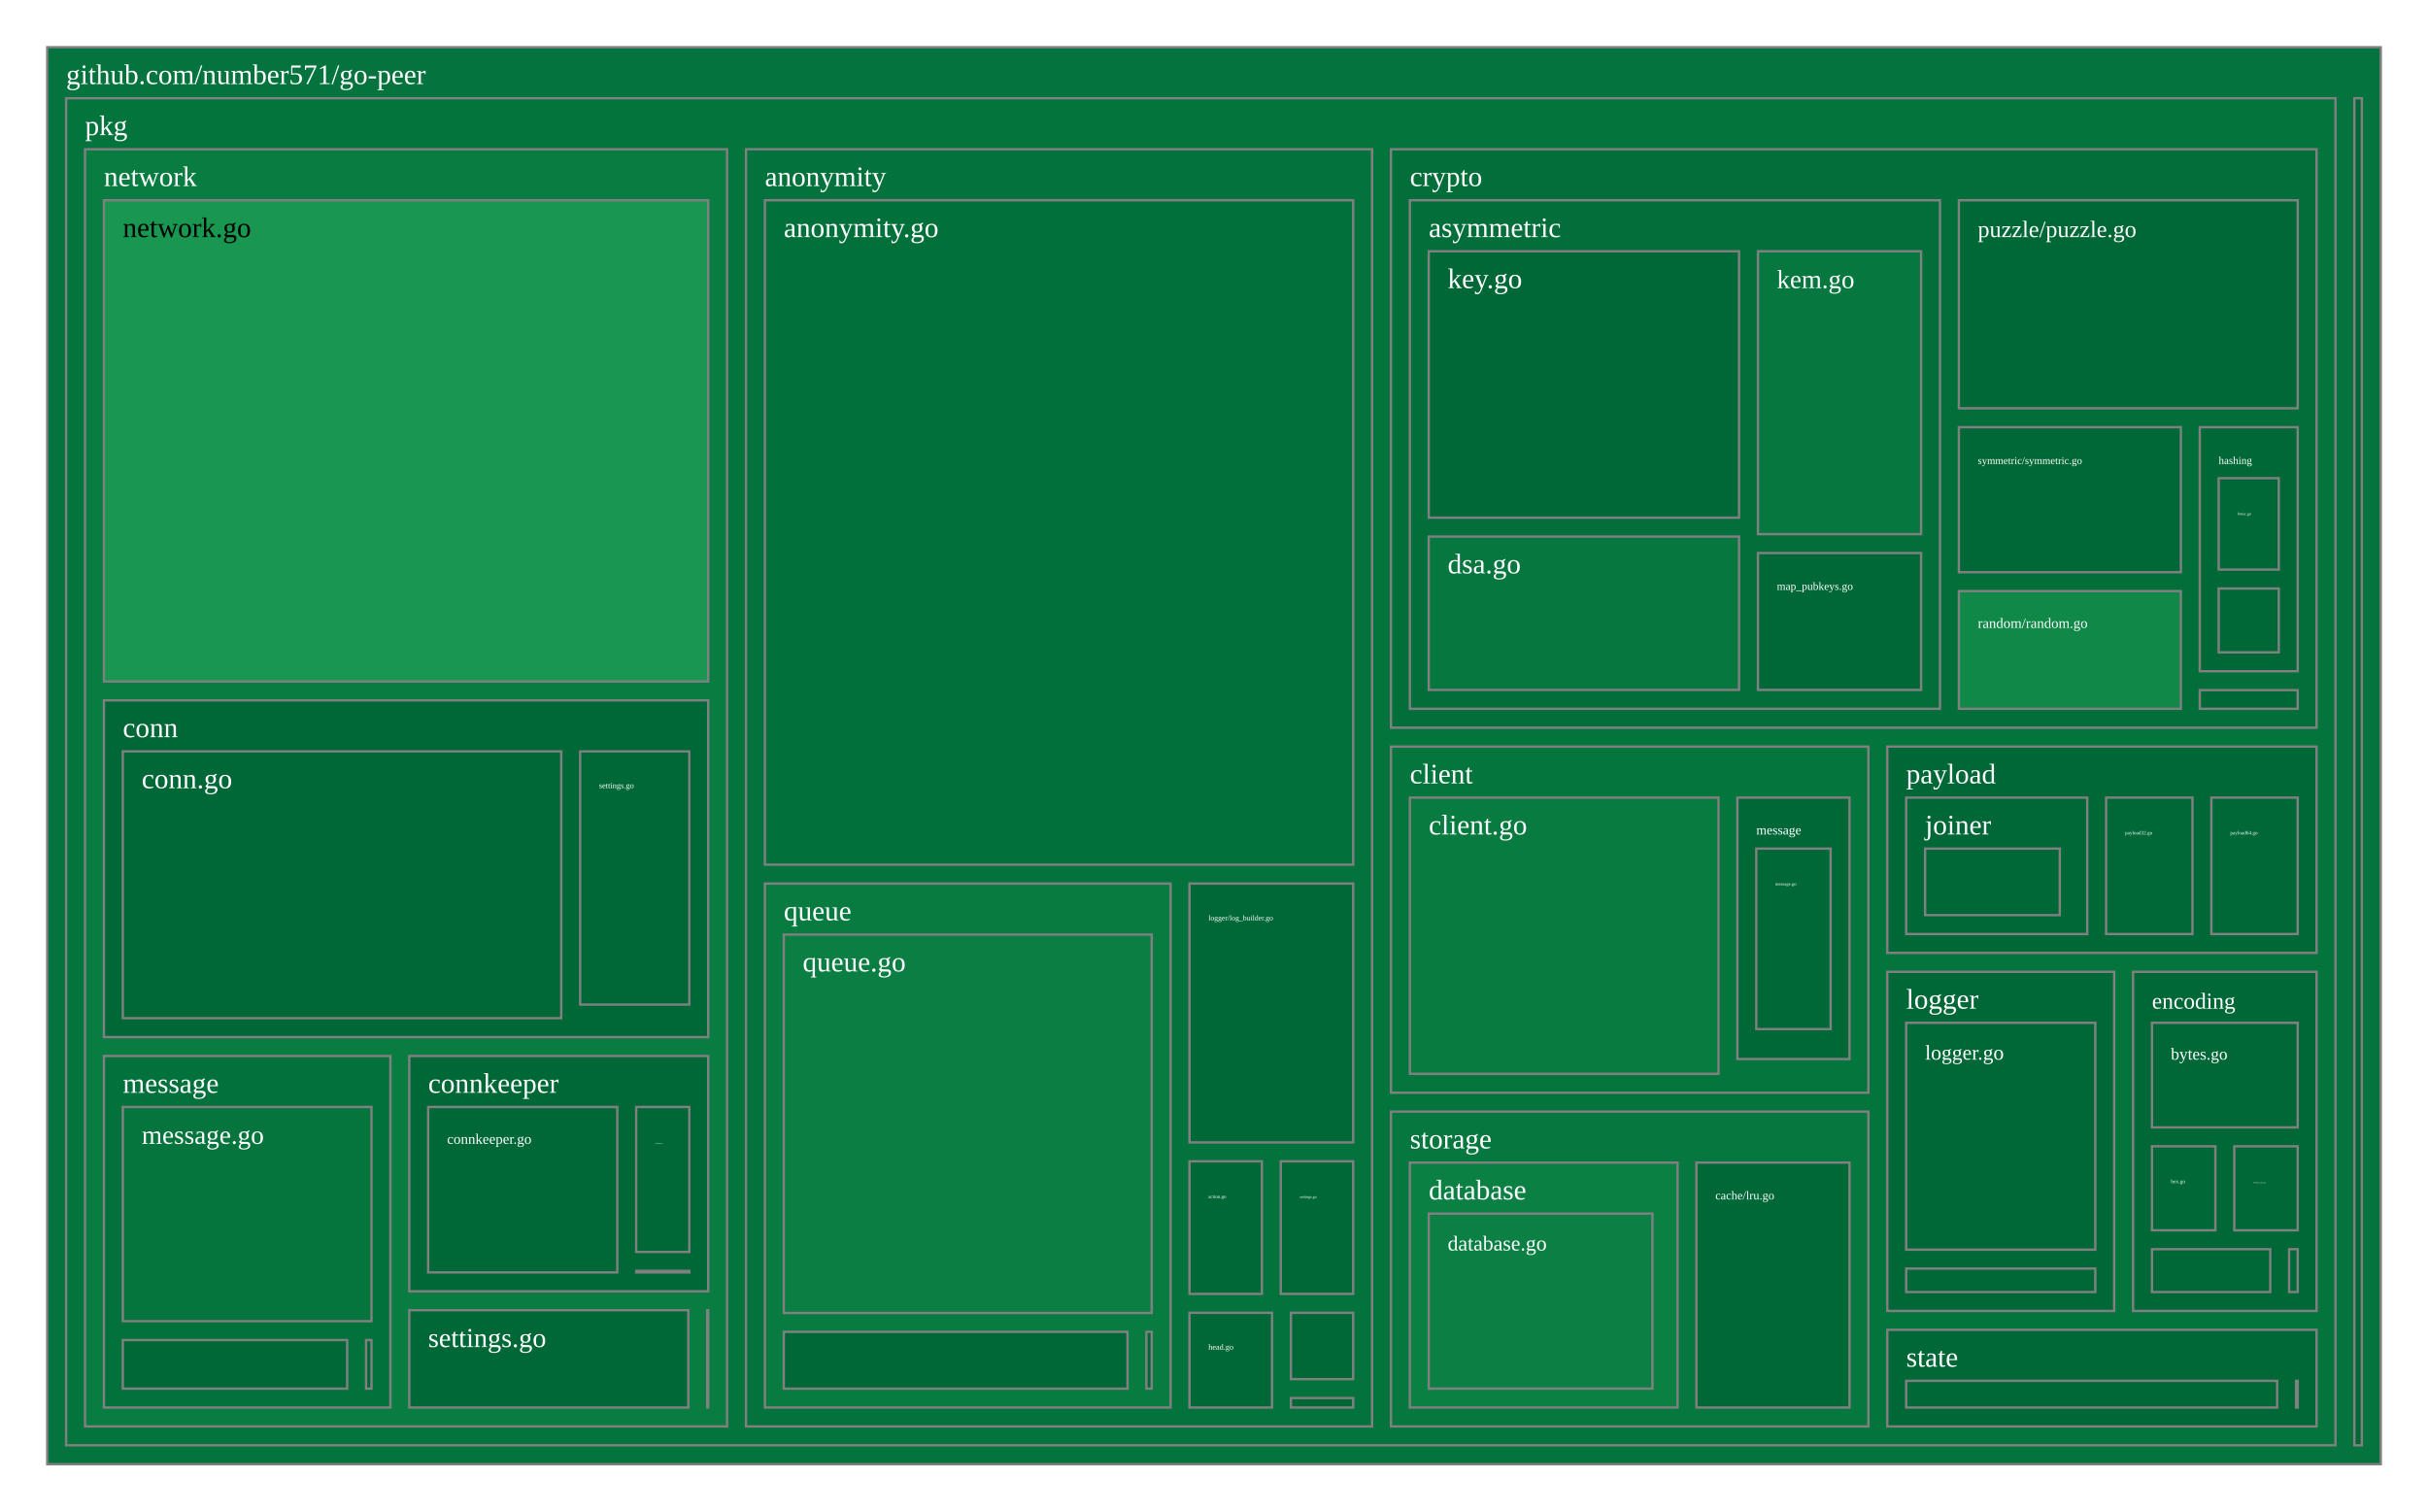
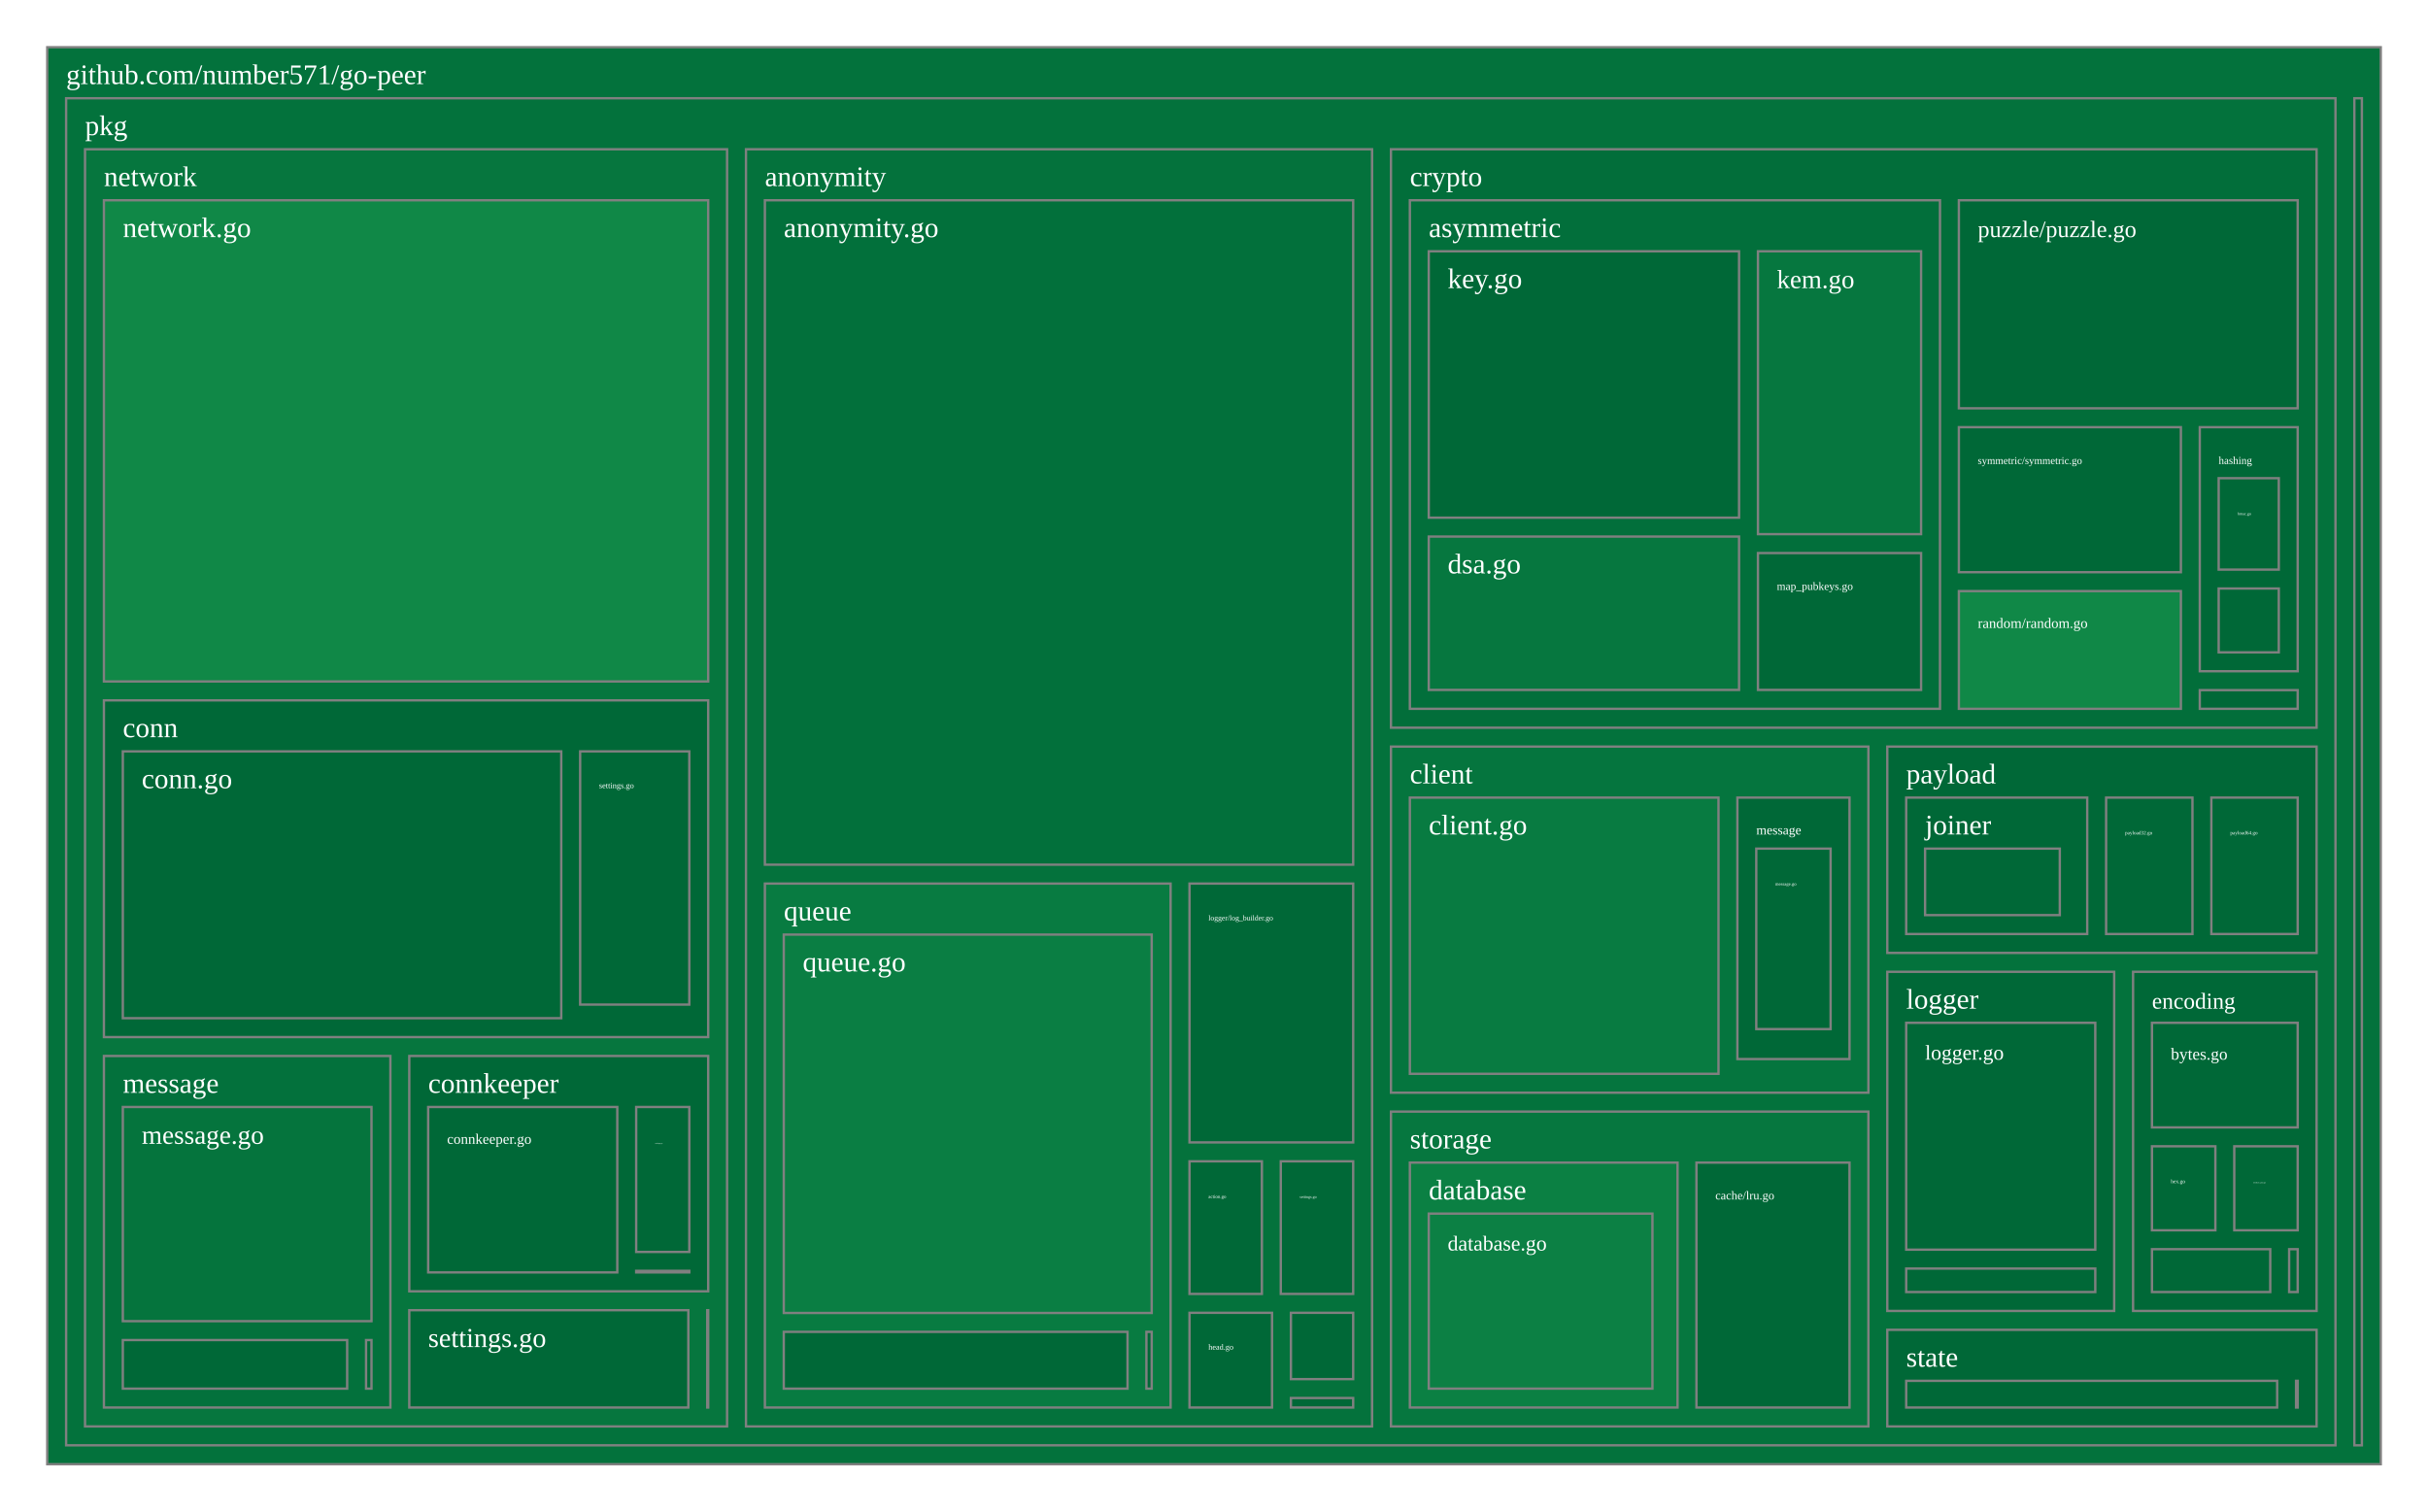
<svg xmlns="http://www.w3.org/2000/svg" viewBox="0 0 1028 640" style="background: white none repeat scroll 0% 0%;">
  <g>
-     <rect x="20" y="20" width="988" height="600" style="fill: rgb(4, 115, 61);opacity:1;fill-opacity:1.00;stroke:rgb(128,128,128);stroke-width:1px;stroke-opacity:1.00;" />
+     <rect x="20" y="20" width="988" height="600" style="fill: rgb(3, 114, 60);opacity:1;fill-opacity:1.00;stroke:rgb(128,128,128);stroke-width:1px;stroke-opacity:1.00;" />
    <text data-notex="1" text-anchor="start" transform="translate(28,35.6) scale(1)" style="font-family: Open Sans, verdana, arial, sans-serif !important; font-size: 12px; fill: rgb(255, 255, 255); fill-opacity: 1.00; white-space: pre;" data-math="N">github.com/number571/go-peer</text>
  </g>
  <g>
-     <rect x="28" y="41.6" width="960.825" height="570.4" style="fill: rgb(4, 116, 61);opacity:1;fill-opacity:1.00;stroke:rgb(128,128,128);stroke-width:1px;stroke-opacity:1.00;" />
+     <rect x="28" y="41.6" width="960.825" height="570.4" style="fill: rgb(3, 114, 60);opacity:1;fill-opacity:1.00;stroke:rgb(128,128,128);stroke-width:1px;stroke-opacity:1.00;" />
    <text data-notex="1" text-anchor="start" transform="translate(36,57.2) scale(1)" style="font-family: Open Sans, verdana, arial, sans-serif !important; font-size: 12px; fill: rgb(255, 255, 255); fill-opacity: 1.00; white-space: pre;" data-math="N">pkg</text>
  </g>
  <g>
    <rect x="996.825" y="41.6" width="3.175" height="570.4" style="fill: rgb(0, 104, 55);opacity:1;fill-opacity:1.00;stroke:rgb(128,128,128);stroke-width:1px;stroke-opacity:1.00;" />
  </g>
  <g>
    <rect x="315.845" y="63.2" width="265.081" height="540.8" style="fill: rgb(4, 114, 60);opacity:1;fill-opacity:1.00;stroke:rgb(128,128,128);stroke-width:1px;stroke-opacity:1.00;" />
    <text data-notex="1" text-anchor="start" transform="translate(323.8447,78.8) scale(1)" style="font-family: Open Sans, verdana, arial, sans-serif !important; font-size: 12px; fill: rgb(255, 255, 255); fill-opacity: 1.00; white-space: pre;" data-math="N">anonymity</text>
  </g>
  <g>
    <rect x="588.926" y="316.135" width="202.143" height="146.556" style="fill: rgb(5, 117, 62);opacity:1;fill-opacity:1.00;stroke:rgb(128,128,128);stroke-width:1px;stroke-opacity:1.00;" />
    <text data-notex="1" text-anchor="start" transform="translate(596.9257,331.7353) scale(1)" style="font-family: Open Sans, verdana, arial, sans-serif !important; font-size: 12px; fill: rgb(255, 255, 255); fill-opacity: 1.00; white-space: pre;" data-math="N">client</text>
  </g>
  <g>
    <rect x="588.926" y="63.2" width="391.899" height="244.935" style="fill: rgb(2, 110, 58);opacity:1;fill-opacity:1.00;stroke:rgb(128,128,128);stroke-width:1px;stroke-opacity:1.00;" />
    <text data-notex="1" text-anchor="start" transform="translate(596.9257,78.8) scale(1)" style="font-family: Open Sans, verdana, arial, sans-serif !important; font-size: 12px; fill: rgb(255, 255, 255); fill-opacity: 1.00; white-space: pre;" data-math="N">crypto</text>
  </g>
  <g>
    <rect x="903.128" y="411.497" width="77.696" height="143.6" style="fill: rgb(0, 104, 55);opacity:1;fill-opacity:1.00;stroke:rgb(128,128,128);stroke-width:1px;stroke-opacity:1.00;" />
    <text data-notex="1" text-anchor="start" transform="translate(911.1283,427.0967) scale(0.803336)" style="font-family: Open Sans, verdana, arial, sans-serif !important; font-size: 12px; fill: rgb(255, 255, 255); fill-opacity: 1.00; white-space: pre;" data-math="N">encoding</text>
  </g>
  <g>
    <rect x="799.069" y="411.497" width="96.06" height="143.6" style="fill: rgb(0, 104, 55);opacity:1;fill-opacity:1.00;stroke:rgb(128,128,128);stroke-width:1px;stroke-opacity:1.00;" />
    <text data-notex="1" text-anchor="start" transform="translate(807.0686,427.0967) scale(1)" style="font-family: Open Sans, verdana, arial, sans-serif !important; font-size: 12px; fill: rgb(255, 255, 255); fill-opacity: 1.00; white-space: pre;" data-math="N">logger</text>
  </g>
  <g>
-     <rect x="36" y="63.2" width="271.845" height="540.8" style="fill: rgb(9, 124, 65);opacity:1;fill-opacity:1.00;stroke:rgb(128,128,128);stroke-width:1px;stroke-opacity:1.00;" />
+     <rect x="36" y="63.2" width="271.845" height="540.8" style="fill: rgb(6, 118, 62);opacity:1;fill-opacity:1.00;stroke:rgb(128,128,128);stroke-width:1px;stroke-opacity:1.00;" />
    <text data-notex="1" text-anchor="start" transform="translate(44,78.8) scale(1)" style="font-family: Open Sans, verdana, arial, sans-serif !important; font-size: 12px; fill: rgb(255, 255, 255); fill-opacity: 1.00; white-space: pre;" data-math="N">network</text>
  </g>
  <g>
    <rect x="799.069" y="316.135" width="181.756" height="87.361" style="fill: rgb(0, 104, 55);opacity:1;fill-opacity:1.00;stroke:rgb(128,128,128);stroke-width:1px;stroke-opacity:1.00;" />
    <text data-notex="1" text-anchor="start" transform="translate(807.0686,331.7353) scale(1)" style="font-family: Open Sans, verdana, arial, sans-serif !important; font-size: 12px; fill: rgb(255, 255, 255); fill-opacity: 1.00; white-space: pre;" data-math="N">payload</text>
  </g>
  <g>
    <rect x="799.069" y="563.097" width="181.756" height="40.903" style="fill: rgb(0, 104, 55);opacity:1;fill-opacity:1.00;stroke:rgb(128,128,128);stroke-width:1px;stroke-opacity:1.00;" />
    <text data-notex="1" text-anchor="start" transform="translate(807.0686,578.6967) scale(1)" style="font-family: Open Sans, verdana, arial, sans-serif !important; font-size: 12px; fill: rgb(255, 255, 255); fill-opacity: 1.00; white-space: pre;" data-math="N">state</text>
  </g>
  <g>
    <rect x="588.926" y="470.691" width="202.143" height="133.309" style="fill: rgb(6, 119, 63);opacity:1;fill-opacity:1.00;stroke:rgb(128,128,128);stroke-width:1px;stroke-opacity:1.00;" />
    <text data-notex="1" text-anchor="start" transform="translate(596.9257,486.2915) scale(1)" style="font-family: Open Sans, verdana, arial, sans-serif !important; font-size: 12px; fill: rgb(255, 255, 255); fill-opacity: 1.00; white-space: pre;" data-math="N">storage</text>
  </g>
  <g>
    <rect x="503.622" y="491.742" width="30.652" height="56.148" style="fill: rgb(0, 104, 55);opacity:1;fill-opacity:1.00;stroke:rgb(128,128,128);stroke-width:1px;stroke-opacity:1.00;" />
    <text data-notex="1" text-anchor="start" transform="translate(511.6216,507.3416) scale(0.169584)" style="font-family: Open Sans, verdana, arial, sans-serif !important; font-size: 12px; fill: rgb(255, 255, 255); fill-opacity: 1.00; white-space: pre;" data-math="N">action.go</text>
  </g>
  <g>
    <rect x="546.568" y="555.889" width="26.357" height="28.083" style="fill: rgb(0, 104, 55);opacity:1;fill-opacity:1.00;stroke:rgb(128,128,128);stroke-width:1px;stroke-opacity:1.00;" />
  </g>
  <g>
    <rect x="323.845" y="84.8" width="249.081" height="281.337" style="fill: rgb(2, 112, 59);opacity:1;fill-opacity:1.00;stroke:rgb(128,128,128);stroke-width:1px;stroke-opacity:1.00;" />
    <text data-notex="1" text-anchor="start" transform="translate(331.8447,100.4) scale(1)" style="font-family: Open Sans, verdana, arial, sans-serif !important; font-size: 12px; fill: rgb(255, 255, 255); fill-opacity: 1.00; white-space: pre;" data-math="N">anonymity.go</text>
  </g>
  <g>
    <rect x="546.568" y="591.972" width="26.357" height="4.028" style="fill: rgb(0, 104, 55);opacity:1;fill-opacity:1.00;stroke:rgb(128,128,128);stroke-width:1px;stroke-opacity:1.00;" />
  </g>
  <g>
    <rect x="503.622" y="555.889" width="34.947" height="40.111" style="fill: rgb(0, 104, 55);opacity:1;fill-opacity:1.00;stroke:rgb(128,128,128);stroke-width:1px;stroke-opacity:1.00;" />
    <text data-notex="1" text-anchor="start" transform="translate(511.6216,571.4892) scale(0.281945)" style="font-family: Open Sans, verdana, arial, sans-serif !important; font-size: 12px; fill: rgb(255, 255, 255); fill-opacity: 1.00; white-space: pre;" data-math="N">head.go</text>
  </g>
  <g>
    <rect x="503.622" y="374.137" width="69.304" height="109.604" style="fill: rgb(0, 104, 55);opacity:1;fill-opacity:1.00;stroke:rgb(128,128,128);stroke-width:1px;stroke-opacity:1.00;" />
    <text data-notex="1" text-anchor="start" transform="translate(511.6216,389.7375) scale(0.264405)" style="font-family: Open Sans, verdana, arial, sans-serif !important; font-size: 12px; fill: rgb(255, 255, 255); fill-opacity: 1.00; white-space: pre;" data-math="N">logger/log_builder.go</text>
  </g>
  <g>
    <rect x="323.845" y="374.137" width="171.777" height="221.863" style="fill: rgb(8, 123, 65);opacity:1;fill-opacity:1.00;stroke:rgb(128,128,128);stroke-width:1px;stroke-opacity:1.00;" />
    <text data-notex="1" text-anchor="start" transform="translate(331.8447,389.7375) scale(1)" style="font-family: Open Sans, verdana, arial, sans-serif !important; font-size: 12px; fill: rgb(255, 255, 255); fill-opacity: 1.00; white-space: pre;" data-math="N">queue</text>
  </g>
  <g>
    <rect x="542.274" y="491.742" width="30.652" height="56.148" style="fill: rgb(0, 104, 55);opacity:1;fill-opacity:1.00;stroke:rgb(128,128,128);stroke-width:1px;stroke-opacity:1.00;" />
    <text data-notex="1" text-anchor="start" transform="translate(550.2737,507.3416) scale(0.13875)" style="font-family: Open Sans, verdana, arial, sans-serif !important; font-size: 12px; fill: rgb(255, 255, 255); fill-opacity: 1.00; white-space: pre;" data-math="N">settings.go</text>
  </g>
  <g>
    <rect x="596.926" y="337.735" width="130.674" height="116.956" style="fill: rgb(8, 123, 65);opacity:1;fill-opacity:1.00;stroke:rgb(128,128,128);stroke-width:1px;stroke-opacity:1.00;" />
    <text data-notex="1" text-anchor="start" transform="translate(604.9257,353.3353) scale(1)" style="font-family: Open Sans, verdana, arial, sans-serif !important; font-size: 12px; fill: rgb(255, 255, 255); fill-opacity: 1.00; white-space: pre;" data-math="N">client.go</text>
  </g>
  <g>
    <rect x="735.599" y="337.735" width="47.469" height="110.708" style="fill: rgb(0, 104, 55);opacity:1;fill-opacity:1.00;stroke:rgb(128,128,128);stroke-width:1px;stroke-opacity:1.00;" />
    <text data-notex="1" text-anchor="start" transform="translate(743.5992,353.3353) scale(0.468295)" style="font-family: Open Sans, verdana, arial, sans-serif !important; font-size: 12px; fill: rgb(255, 255, 255); fill-opacity: 1.00; white-space: pre;" data-math="N">message</text>
  </g>
  <g>
    <rect x="596.926" y="84.8" width="224.453" height="215.335" style="fill: rgb(2, 111, 59);opacity:1;fill-opacity:1.00;stroke:rgb(128,128,128);stroke-width:1px;stroke-opacity:1.00;" />
    <text data-notex="1" text-anchor="start" transform="translate(604.9257,100.4) scale(1)" style="font-family: Open Sans, verdana, arial, sans-serif !important; font-size: 12px; fill: rgb(255, 255, 255); fill-opacity: 1.00; white-space: pre;" data-math="N">asymmetric</text>
  </g>
  <g>
    <rect x="931.373" y="180.886" width="41.452" height="103.343" style="fill: rgb(0, 104, 55);opacity:1;fill-opacity:1.00;stroke:rgb(128,128,128);stroke-width:1px;stroke-opacity:1.00;" />
    <text data-notex="1" text-anchor="start" transform="translate(939.3727,196.4861) scale(0.378748)" style="font-family: Open Sans, verdana, arial, sans-serif !important; font-size: 12px; fill: rgb(255, 255, 255); fill-opacity: 1.00; white-space: pre;" data-math="N">hashing</text>
  </g>
  <g>
    <rect x="931.373" y="292.229" width="41.452" height="7.906" style="fill: rgb(0, 104, 55);opacity:1;fill-opacity:1.00;stroke:rgb(128,128,128);stroke-width:1px;stroke-opacity:1.00;" />
  </g>
  <g>
    <rect x="829.378" y="84.8" width="143.446" height="88.086" style="fill: rgb(0, 104, 55);opacity:1;fill-opacity:1.00;stroke:rgb(128,128,128);stroke-width:1px;stroke-opacity:1.00;" />
    <text data-notex="1" text-anchor="start" transform="translate(837.3782,100.4) scale(0.829729)" style="font-family: Open Sans, verdana, arial, sans-serif !important; font-size: 12px; fill: rgb(255, 255, 255); fill-opacity: 1.00; white-space: pre;" data-math="N">puzzle/puzzle.go</text>
  </g>
  <g>
    <rect x="829.378" y="250.295" width="93.994" height="49.841" style="fill: rgb(16, 136, 71);opacity:1;fill-opacity:1.00;stroke:rgb(128,128,128);stroke-width:1px;stroke-opacity:1.00;" />
    <text data-notex="1" text-anchor="start" transform="translate(837.3782,265.8948) scale(0.507777)" style="font-family: Open Sans, verdana, arial, sans-serif !important; font-size: 12px; fill: rgb(255, 255, 255); fill-opacity: 1.00; white-space: pre;" data-math="N">random/random.go</text>
  </g>
  <g>
    <rect x="829.378" y="180.886" width="93.994" height="61.409" style="fill: rgb(0, 104, 55);opacity:1;fill-opacity:1.00;stroke:rgb(128,128,128);stroke-width:1px;stroke-opacity:1.00;" />
    <text data-notex="1" text-anchor="start" transform="translate(837.3782,196.4861) scale(0.369292)" style="font-family: Open Sans, verdana, arial, sans-serif !important; font-size: 12px; fill: rgb(255, 255, 255); fill-opacity: 1.00; white-space: pre;" data-math="N">symmetric/symmetric.go</text>
  </g>
  <g>
    <rect x="911.128" y="433.097" width="61.696" height="44.286" style="fill: rgb(0, 104, 55);opacity:1;fill-opacity:1.00;stroke:rgb(128,128,128);stroke-width:1px;stroke-opacity:1.00;" />
    <text data-notex="1" text-anchor="start" transform="translate(919.1283,448.6967) scale(0.595003)" style="font-family: Open Sans, verdana, arial, sans-serif !important; font-size: 12px; fill: rgb(255, 255, 255); fill-opacity: 1.00; white-space: pre;" data-math="N">bytes.go</text>
  </g>
  <g>
    <rect x="969.209" y="528.954" width="3.616" height="18.143" style="fill: rgb(0, 104, 55);opacity:1;fill-opacity:1.00;stroke:rgb(128,128,128);stroke-width:1px;stroke-opacity:1.00;" />
  </g>
  <g>
    <rect x="911.128" y="485.382" width="26.848" height="35.571" style="fill: rgb(0, 104, 55);opacity:1;fill-opacity:1.00;stroke:rgb(128,128,128);stroke-width:1px;stroke-opacity:1.00;" />
    <text data-notex="1" text-anchor="start" transform="translate(919.1283,500.9824) scale(0.188335)" style="font-family: Open Sans, verdana, arial, sans-serif !important; font-size: 12px; fill: rgb(255, 255, 255); fill-opacity: 1.00; white-space: pre;" data-math="N">hex.go</text>
  </g>
  <g>
    <rect x="945.976" y="485.382" width="26.848" height="35.571" style="fill: rgb(0, 104, 55);opacity:1;fill-opacity:1.00;stroke:rgb(128,128,128);stroke-width:1px;stroke-opacity:1.00;" />
    <text data-notex="1" text-anchor="start" transform="translate(953.9764,500.9824) scale(0.066471)" style="font-family: Open Sans, verdana, arial, sans-serif !important; font-size: 12px; fill: rgb(255, 255, 255); fill-opacity: 1.00; white-space: pre;" data-math="N">serialize_json.go</text>
  </g>
  <g>
    <rect x="911.128" y="528.954" width="50.08" height="18.143" style="fill: rgb(0, 104, 55);opacity:1;fill-opacity:1.00;stroke:rgb(128,128,128);stroke-width:1px;stroke-opacity:1.00;" />
  </g>
  <g>
    <rect x="807.069" y="433.097" width="80.06" height="96.059" style="fill: rgb(0, 104, 55);opacity:1;fill-opacity:1.00;stroke:rgb(128,128,128);stroke-width:1px;stroke-opacity:1.00;" />
    <text data-notex="1" text-anchor="start" transform="translate(815.0686,448.6967) scale(0.741432)" style="font-family: Open Sans, verdana, arial, sans-serif !important; font-size: 12px; fill: rgb(255, 255, 255); fill-opacity: 1.00; white-space: pre;" data-math="N">logger.go</text>
  </g>
  <g>
    <rect x="807.069" y="537.156" width="80.06" height="9.941" style="fill: rgb(0, 104, 55);opacity:1;fill-opacity:1.00;stroke:rgb(128,128,128);stroke-width:1px;stroke-opacity:1.00;" />
  </g>
  <g>
    <rect x="44" y="296.558" width="255.845" height="142.584" style="fill: rgb(0, 104, 55);opacity:1;fill-opacity:1.00;stroke:rgb(128,128,128);stroke-width:1px;stroke-opacity:1.00;" />
    <text data-notex="1" text-anchor="start" transform="translate(52,312.1583) scale(1)" style="font-family: Open Sans, verdana, arial, sans-serif !important; font-size: 12px; fill: rgb(255, 255, 255); fill-opacity: 1.00; white-space: pre;" data-math="N">conn</text>
  </g>
  <g>
    <rect x="173.284" y="447.142" width="126.561" height="99.648" style="fill: rgb(0, 104, 55);opacity:1;fill-opacity:1.00;stroke:rgb(128,128,128);stroke-width:1px;stroke-opacity:1.00;" />
    <text data-notex="1" text-anchor="start" transform="translate(181.2839,462.742) scale(1)" style="font-family: Open Sans, verdana, arial, sans-serif !important; font-size: 12px; fill: rgb(255, 255, 255); fill-opacity: 1.00; white-space: pre;" data-math="N">connkeeper</text>
  </g>
  <g>
    <rect x="299.435" y="554.79" width="0.41" height="41.21" style="fill: rgb(0, 104, 55);opacity:1;fill-opacity:1.00;stroke:rgb(128,128,128);stroke-width:1px;stroke-opacity:1.00;" />
  </g>
  <g>
    <rect x="44" y="447.142" width="121.284" height="148.858" style="fill: rgb(3, 113, 60);opacity:1;fill-opacity:1.00;stroke:rgb(128,128,128);stroke-width:1px;stroke-opacity:1.00;" />
    <text data-notex="1" text-anchor="start" transform="translate(52,462.742) scale(1)" style="font-family: Open Sans, verdana, arial, sans-serif !important; font-size: 12px; fill: rgb(255, 255, 255); fill-opacity: 1.00; white-space: pre;" data-math="N">message</text>
  </g>
  <g>
-     <rect x="44" y="84.8" width="255.845" height="203.758" style="fill: rgb(25, 150, 79);opacity:1;fill-opacity:1.00;stroke:rgb(128,128,128);stroke-width:1px;stroke-opacity:1.00;" />
-     <text data-notex="1" text-anchor="start" transform="translate(52,100.4) scale(1)" style="font-family: Open Sans, verdana, arial, sans-serif !important; font-size: 12px; fill: rgb(0, 0, 0); fill-opacity: 1.00; white-space: pre;" data-math="N">network.go</text>
+     <rect x="44" y="84.8" width="255.845" height="203.758" style="fill: rgb(16, 136, 71);opacity:1;fill-opacity:1.00;stroke:rgb(128,128,128);stroke-width:1px;stroke-opacity:1.00;" />
+     <text data-notex="1" text-anchor="start" transform="translate(52,100.4) scale(1)" style="font-family: Open Sans, verdana, arial, sans-serif !important; font-size: 12px; fill: rgb(255, 255, 255); fill-opacity: 1.00; white-space: pre;" data-math="N">network.go</text>
  </g>
  <g>
    <rect x="173.284" y="554.79" width="118.151" height="41.21" style="fill: rgb(0, 104, 55);opacity:1;fill-opacity:1.00;stroke:rgb(128,128,128);stroke-width:1px;stroke-opacity:1.00;" />
    <text data-notex="1" text-anchor="start" transform="translate(181.2839,570.3896) scale(0.967336)" style="font-family: Open Sans, verdana, arial, sans-serif !important; font-size: 12px; fill: rgb(255, 255, 255); fill-opacity: 1.00; white-space: pre;" data-math="N">settings.go</text>
  </g>
  <g>
    <rect x="807.069" y="337.735" width="76.65" height="57.761" style="fill: rgb(0, 104, 55);opacity:1;fill-opacity:1.00;stroke:rgb(128,128,128);stroke-width:1px;stroke-opacity:1.00;" />
    <text data-notex="1" text-anchor="start" transform="translate(815.0686,353.3353) scale(1)" style="font-family: Open Sans, verdana, arial, sans-serif !important; font-size: 12px; fill: rgb(255, 255, 255); fill-opacity: 1.00; white-space: pre;" data-math="N">joiner</text>
  </g>
  <g>
    <rect x="891.719" y="337.735" width="36.553" height="57.761" style="fill: rgb(0, 104, 55);opacity:1;fill-opacity:1.00;stroke:rgb(128,128,128);stroke-width:1px;stroke-opacity:1.00;" />
    <text data-notex="1" text-anchor="start" transform="translate(899.719,353.3353) scale(0.17841)" style="font-family: Open Sans, verdana, arial, sans-serif !important; font-size: 12px; fill: rgb(255, 255, 255); fill-opacity: 1.00; white-space: pre;" data-math="N">payload32.go</text>
  </g>
  <g>
    <rect x="936.272" y="337.735" width="36.553" height="57.761" style="fill: rgb(0, 104, 55);opacity:1;fill-opacity:1.00;stroke:rgb(128,128,128);stroke-width:1px;stroke-opacity:1.00;" />
    <text data-notex="1" text-anchor="start" transform="translate(944.2718,353.3353) scale(0.17841)" style="font-family: Open Sans, verdana, arial, sans-serif !important; font-size: 12px; fill: rgb(255, 255, 255); fill-opacity: 1.00; white-space: pre;" data-math="N">payload64.go</text>
  </g>
  <g>
    <rect x="972.137" y="584.697" width="0.688" height="11.303" style="fill: rgb(0, 104, 55);opacity:1;fill-opacity:1.00;stroke:rgb(128,128,128);stroke-width:1px;stroke-opacity:1.00;" />
  </g>
  <g>
    <rect x="807.069" y="584.697" width="157.068" height="11.303" style="fill: rgb(0, 104, 55);opacity:1;fill-opacity:1.00;stroke:rgb(128,128,128);stroke-width:1px;stroke-opacity:1.00;" />
  </g>
  <g>
    <rect x="718.265" y="492.291" width="64.804" height="103.709" style="fill: rgb(0, 104, 55);opacity:1;fill-opacity:1.00;stroke:rgb(128,128,128);stroke-width:1px;stroke-opacity:1.00;" />
    <text data-notex="1" text-anchor="start" transform="translate(726.265,507.8915) scale(0.423642)" style="font-family: Open Sans, verdana, arial, sans-serif !important; font-size: 12px; fill: rgb(255, 255, 255); fill-opacity: 1.00; white-space: pre;" data-math="N">cache/lru.go</text>
  </g>
  <g>
    <rect x="596.926" y="492.291" width="113.339" height="103.709" style="fill: rgb(11, 128, 67);opacity:1;fill-opacity:1.00;stroke:rgb(128,128,128);stroke-width:1px;stroke-opacity:1.00;" />
    <text data-notex="1" text-anchor="start" transform="translate(604.9257,507.8915) scale(1)" style="font-family: Open Sans, verdana, arial, sans-serif !important; font-size: 12px; fill: rgb(255, 255, 255); fill-opacity: 1.00; white-space: pre;" data-math="N">database</text>
  </g>
  <g>
    <rect x="485.386" y="563.958" width="2.236" height="24.042" style="fill: rgb(0, 104, 55);opacity:1;fill-opacity:1.00;stroke:rgb(128,128,128);stroke-width:1px;stroke-opacity:1.00;" />
  </g>
  <g>
    <rect x="331.845" y="395.737" width="155.777" height="160.221" style="fill: rgb(10, 126, 67);opacity:1;fill-opacity:1.00;stroke:rgb(128,128,128);stroke-width:1px;stroke-opacity:1.00;" />
    <text data-notex="1" text-anchor="start" transform="translate(339.8447,411.3375) scale(1)" style="font-family: Open Sans, verdana, arial, sans-serif !important; font-size: 12px; fill: rgb(255, 255, 255); fill-opacity: 1.00; white-space: pre;" data-math="N">queue.go</text>
  </g>
  <g>
    <rect x="331.845" y="563.958" width="145.541" height="24.042" style="fill: rgb(0, 104, 55);opacity:1;fill-opacity:1.00;stroke:rgb(128,128,128);stroke-width:1px;stroke-opacity:1.00;" />
  </g>
  <g>
    <rect x="743.599" y="359.335" width="31.469" height="76.418" style="fill: rgb(0, 104, 55);opacity:1;fill-opacity:1.00;stroke:rgb(128,128,128);stroke-width:1px;stroke-opacity:1.00;" />
    <text data-notex="1" text-anchor="start" transform="translate(751.5992,374.9353) scale(0.16114)" style="font-family: Open Sans, verdana, arial, sans-serif !important; font-size: 12px; fill: rgb(255, 255, 255); fill-opacity: 1.00; white-space: pre;" data-math="N">message.go</text>
  </g>
  <g>
    <rect x="604.926" y="227.2" width="131.382" height="64.936" style="fill: rgb(6, 119, 63);opacity:1;fill-opacity:1.00;stroke:rgb(128,128,128);stroke-width:1px;stroke-opacity:1.00;" />
    <text data-notex="1" text-anchor="start" transform="translate(612.9257,242.7997) scale(1)" style="font-family: Open Sans, verdana, arial, sans-serif !important; font-size: 12px; fill: rgb(255, 255, 255); fill-opacity: 1.00; white-space: pre;" data-math="N">dsa.go</text>
  </g>
  <g>
    <rect x="744.308" y="106.4" width="69.07" height="119.783" style="fill: rgb(6, 119, 63);opacity:1;fill-opacity:1.00;stroke:rgb(128,128,128);stroke-width:1px;stroke-opacity:1.00;" />
    <text data-notex="1" text-anchor="start" transform="translate(752.308,122) scale(0.921358)" style="font-family: Open Sans, verdana, arial, sans-serif !important; font-size: 12px; fill: rgb(255, 255, 255); fill-opacity: 1.00; white-space: pre;" data-math="N">kem.go</text>
  </g>
  <g>
    <rect x="604.926" y="106.4" width="131.382" height="112.8" style="fill: rgb(0, 104, 55);opacity:1;fill-opacity:1.00;stroke:rgb(128,128,128);stroke-width:1px;stroke-opacity:1.00;" />
    <text data-notex="1" text-anchor="start" transform="translate(612.9257,122) scale(1)" style="font-family: Open Sans, verdana, arial, sans-serif !important; font-size: 12px; fill: rgb(255, 255, 255); fill-opacity: 1.00; white-space: pre;" data-math="N">key.go</text>
  </g>
  <g>
    <rect x="744.308" y="234.183" width="69.07" height="57.952" style="fill: rgb(0, 104, 55);opacity:1;fill-opacity:1.00;stroke:rgb(128,128,128);stroke-width:1px;stroke-opacity:1.00;" />
    <text data-notex="1" text-anchor="start" transform="translate(752.308,249.7829) scale(0.394868)" style="font-family: Open Sans, verdana, arial, sans-serif !important; font-size: 12px; fill: rgb(255, 255, 255); fill-opacity: 1.00; white-space: pre;" data-math="N">map_pubkeys.go</text>
  </g>
  <g>
    <rect x="939.373" y="249.196" width="25.452" height="27.033" style="fill: rgb(0, 104, 55);opacity:1;fill-opacity:1.00;stroke:rgb(128,128,128);stroke-width:1px;stroke-opacity:1.00;" />
  </g>
  <g>
    <rect x="939.373" y="202.486" width="25.452" height="38.71" style="fill: rgb(0, 104, 55);opacity:1;fill-opacity:1.00;stroke:rgb(128,128,128);stroke-width:1px;stroke-opacity:1.00;" />
    <text data-notex="1" text-anchor="start" transform="translate(947.3727,218.0861) scale(0.140653)" style="font-family: Open Sans, verdana, arial, sans-serif !important; font-size: 12px; fill: rgb(255, 255, 255); fill-opacity: 1.00; white-space: pre;" data-math="N">hmac.go</text>
  </g>
  <g>
    <rect x="52" y="318.158" width="185.629" height="112.984" style="fill: rgb(0, 104, 55);opacity:1;fill-opacity:1.00;stroke:rgb(128,128,128);stroke-width:1px;stroke-opacity:1.00;" />
    <text data-notex="1" text-anchor="start" transform="translate(60,333.7583) scale(1)" style="font-family: Open Sans, verdana, arial, sans-serif !important; font-size: 12px; fill: rgb(255, 255, 255); fill-opacity: 1.00; white-space: pre;" data-math="N">conn.go</text>
  </g>
  <g>
    <rect x="245.629" y="318.158" width="46.216" height="107.223" style="fill: rgb(0, 104, 55);opacity:1;fill-opacity:1.00;stroke:rgb(128,128,128);stroke-width:1px;stroke-opacity:1.00;" />
    <text data-notex="1" text-anchor="start" transform="translate(253.6286,333.7583) scale(0.286137)" style="font-family: Open Sans, verdana, arial, sans-serif !important; font-size: 12px; fill: rgb(255, 255, 255); fill-opacity: 1.00; white-space: pre;" data-math="N">settings.go</text>
  </g>
  <g>
    <rect x="181.284" y="468.742" width="80.074" height="70.048" style="fill: rgb(0, 104, 55);opacity:1;fill-opacity:1.00;stroke:rgb(128,128,128);stroke-width:1px;stroke-opacity:1.00;" />
    <text data-notex="1" text-anchor="start" transform="translate(189.2839,484.342) scale(0.513411)" style="font-family: Open Sans, verdana, arial, sans-serif !important; font-size: 12px; fill: rgb(255, 255, 255); fill-opacity: 1.00; white-space: pre;" data-math="N">connkeeper.go</text>
  </g>
  <g>
    <rect x="269.358" y="538.118" width="22.487" height="0.672" style="fill: rgb(0, 104, 55);opacity:1;fill-opacity:1.00;stroke:rgb(128,128,128);stroke-width:1px;stroke-opacity:1.00;" />
  </g>
  <g>
    <rect x="269.358" y="468.742" width="22.487" height="61.376" style="fill: rgb(0, 104, 55);opacity:1;fill-opacity:1.00;stroke:rgb(128,128,128);stroke-width:1px;stroke-opacity:1.00;" />
    <text data-notex="1" text-anchor="start" transform="translate(277.3576,484.342) scale(0.06143)" style="font-family: Open Sans, verdana, arial, sans-serif !important; font-size: 12px; fill: rgb(255, 255, 255); fill-opacity: 1.00; white-space: pre;" data-math="N">settings.go</text>
  </g>
  <g>
    <rect x="154.985" y="567.432" width="2.299" height="20.568" style="fill: rgb(0, 104, 55);opacity:1;fill-opacity:1.00;stroke:rgb(128,128,128);stroke-width:1px;stroke-opacity:1.00;" />
  </g>
  <g>
    <rect x="52" y="468.742" width="105.284" height="90.69" style="fill: rgb(5, 116, 61);opacity:1;fill-opacity:1.00;stroke:rgb(128,128,128);stroke-width:1px;stroke-opacity:1.00;" />
    <text data-notex="1" text-anchor="start" transform="translate(60,484.342) scale(0.93004)" style="font-family: Open Sans, verdana, arial, sans-serif !important; font-size: 12px; fill: rgb(255, 255, 255); fill-opacity: 1.00; white-space: pre;" data-math="N">message.go</text>
  </g>
  <g>
    <rect x="52" y="567.432" width="94.985" height="20.568" style="fill: rgb(0, 104, 55);opacity:1;fill-opacity:1.00;stroke:rgb(128,128,128);stroke-width:1px;stroke-opacity:1.00;" />
  </g>
  <g>
    <rect x="815.069" y="359.335" width="57.037" height="28.161" style="fill: rgb(0, 104, 55);opacity:1;fill-opacity:1.00;stroke:rgb(128,128,128);stroke-width:1px;stroke-opacity:1.00;" />
  </g>
  <g>
    <rect x="604.926" y="513.891" width="94.706" height="74.109" style="fill: rgb(12, 128, 68);opacity:1;fill-opacity:1.00;stroke:rgb(128,128,128);stroke-width:1px;stroke-opacity:1.00;" />
    <text data-notex="1" text-anchor="start" transform="translate(612.9257,529.4915) scale(0.745321)" style="font-family: Open Sans, verdana, arial, sans-serif !important; font-size: 12px; fill: rgb(255, 255, 255); fill-opacity: 1.00; white-space: pre;" data-math="N">database.go</text>
  </g>
</svg>
